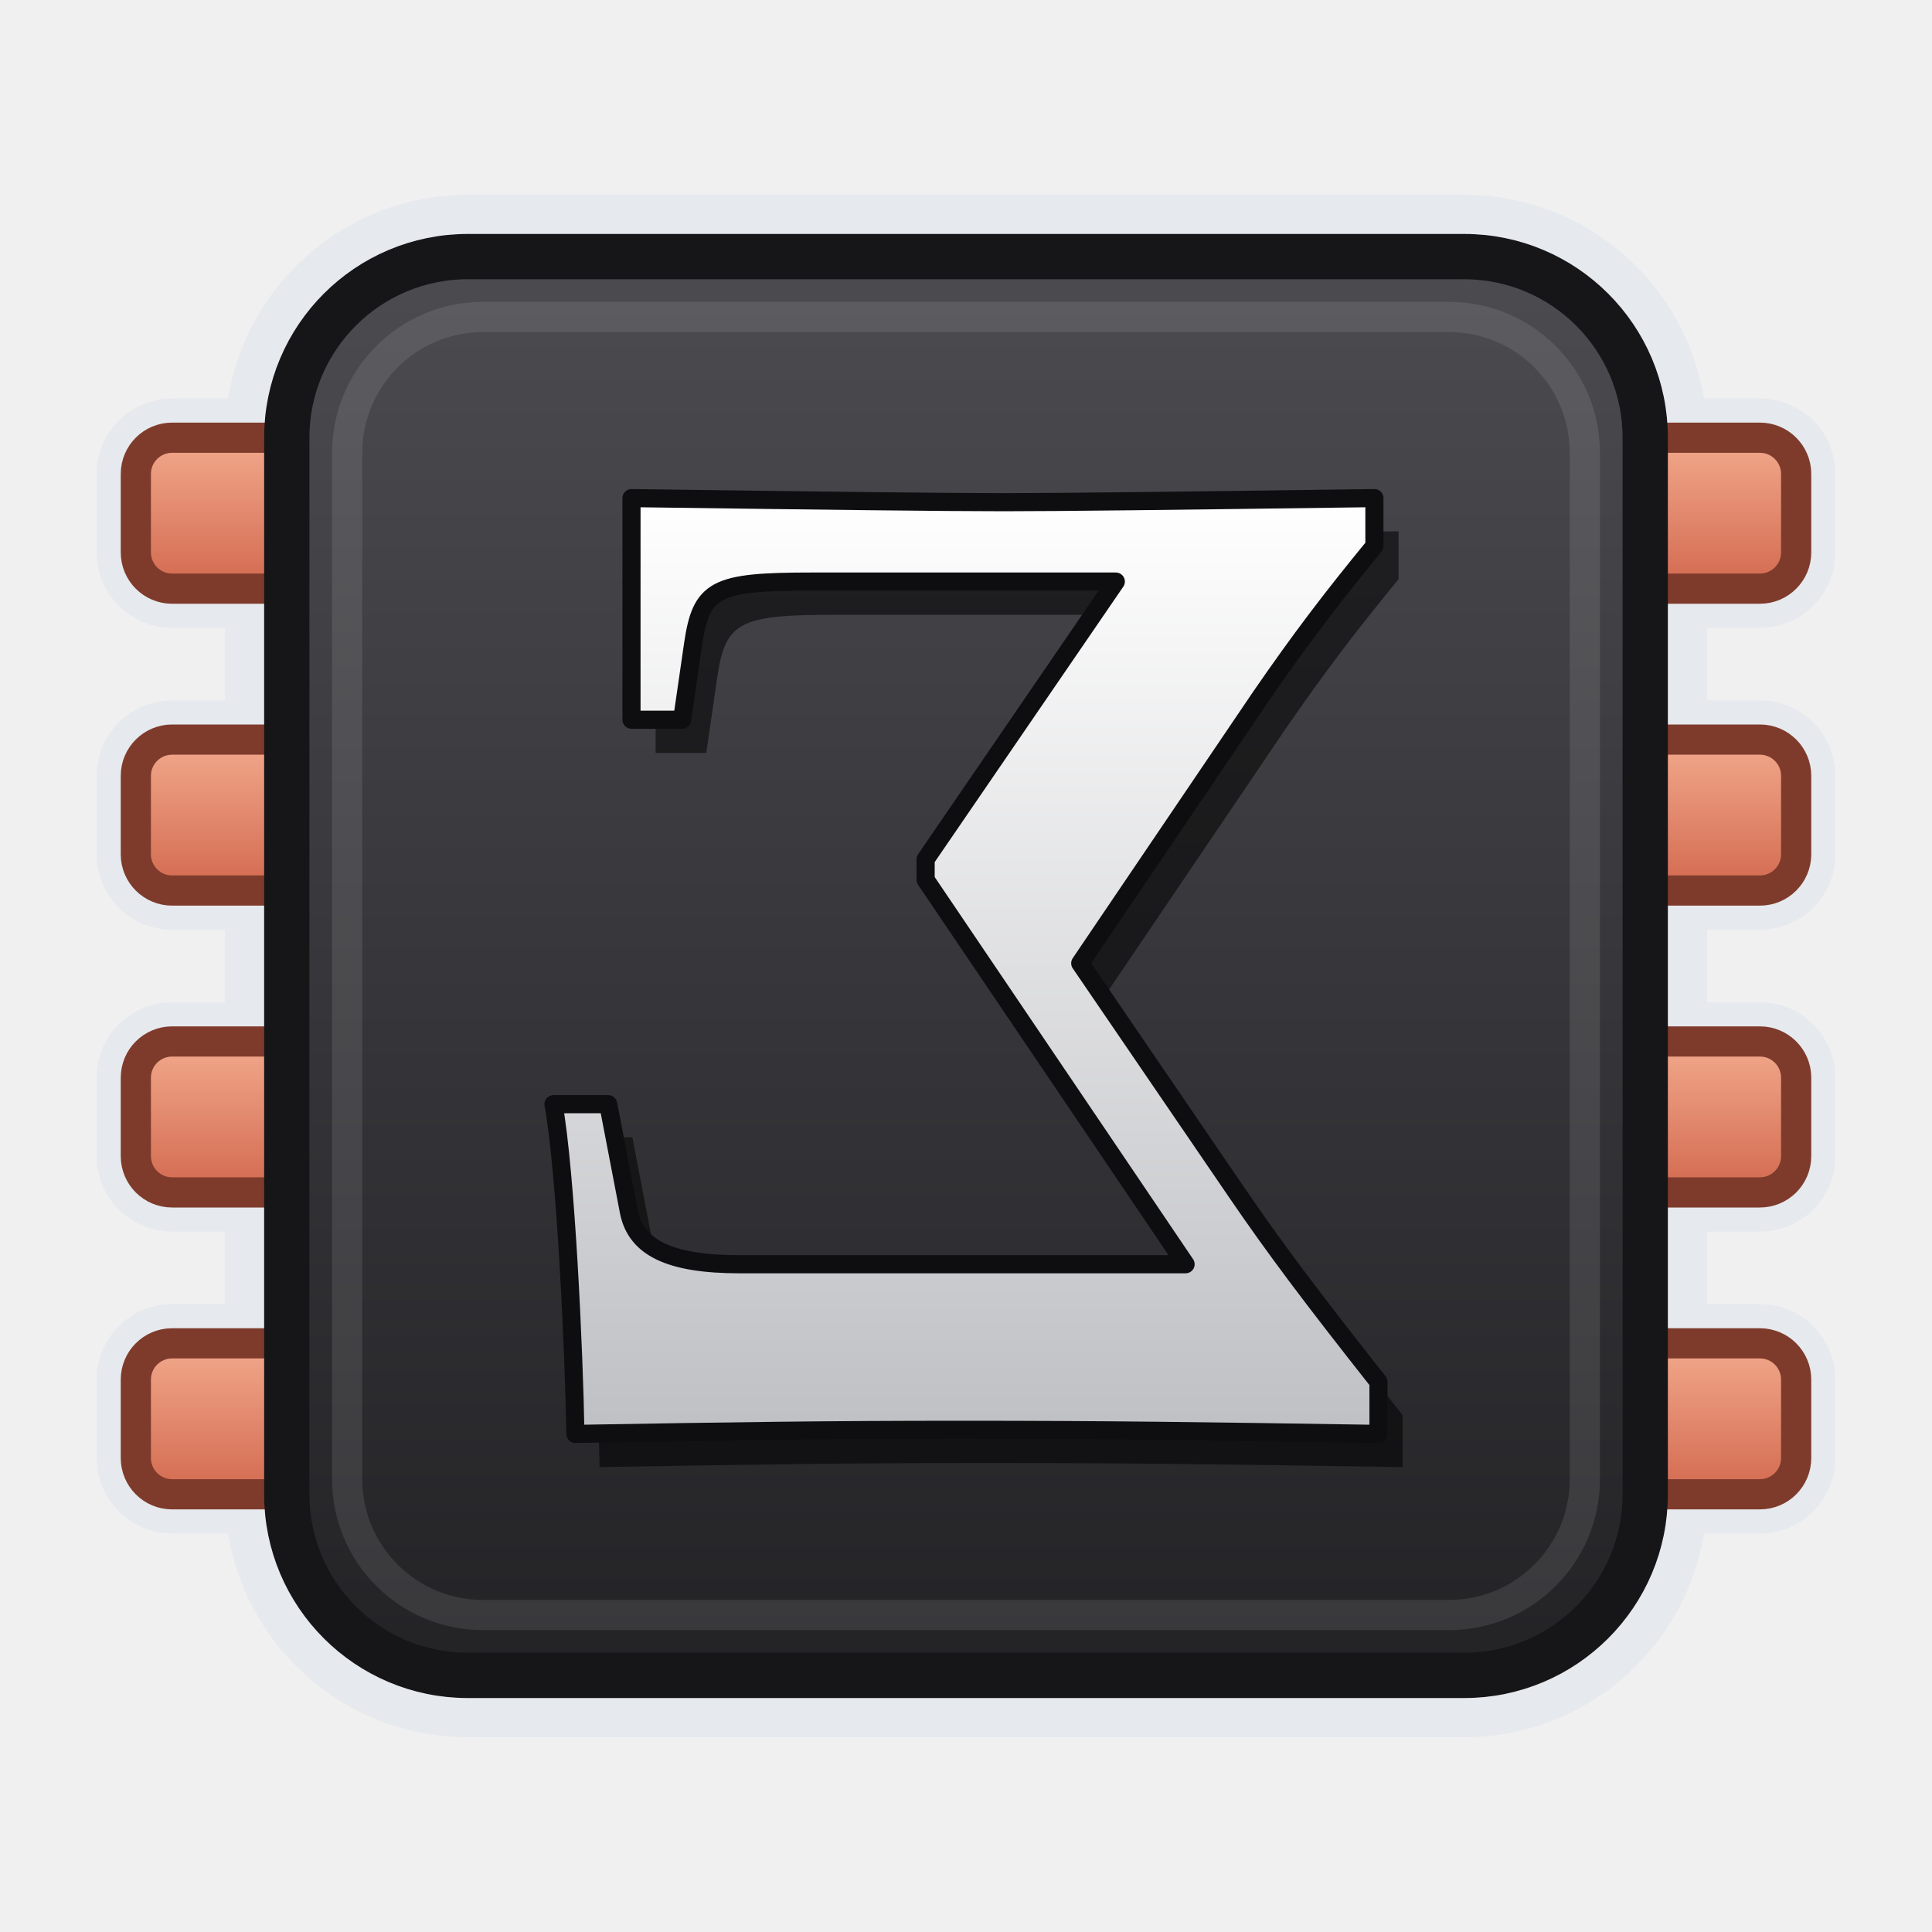
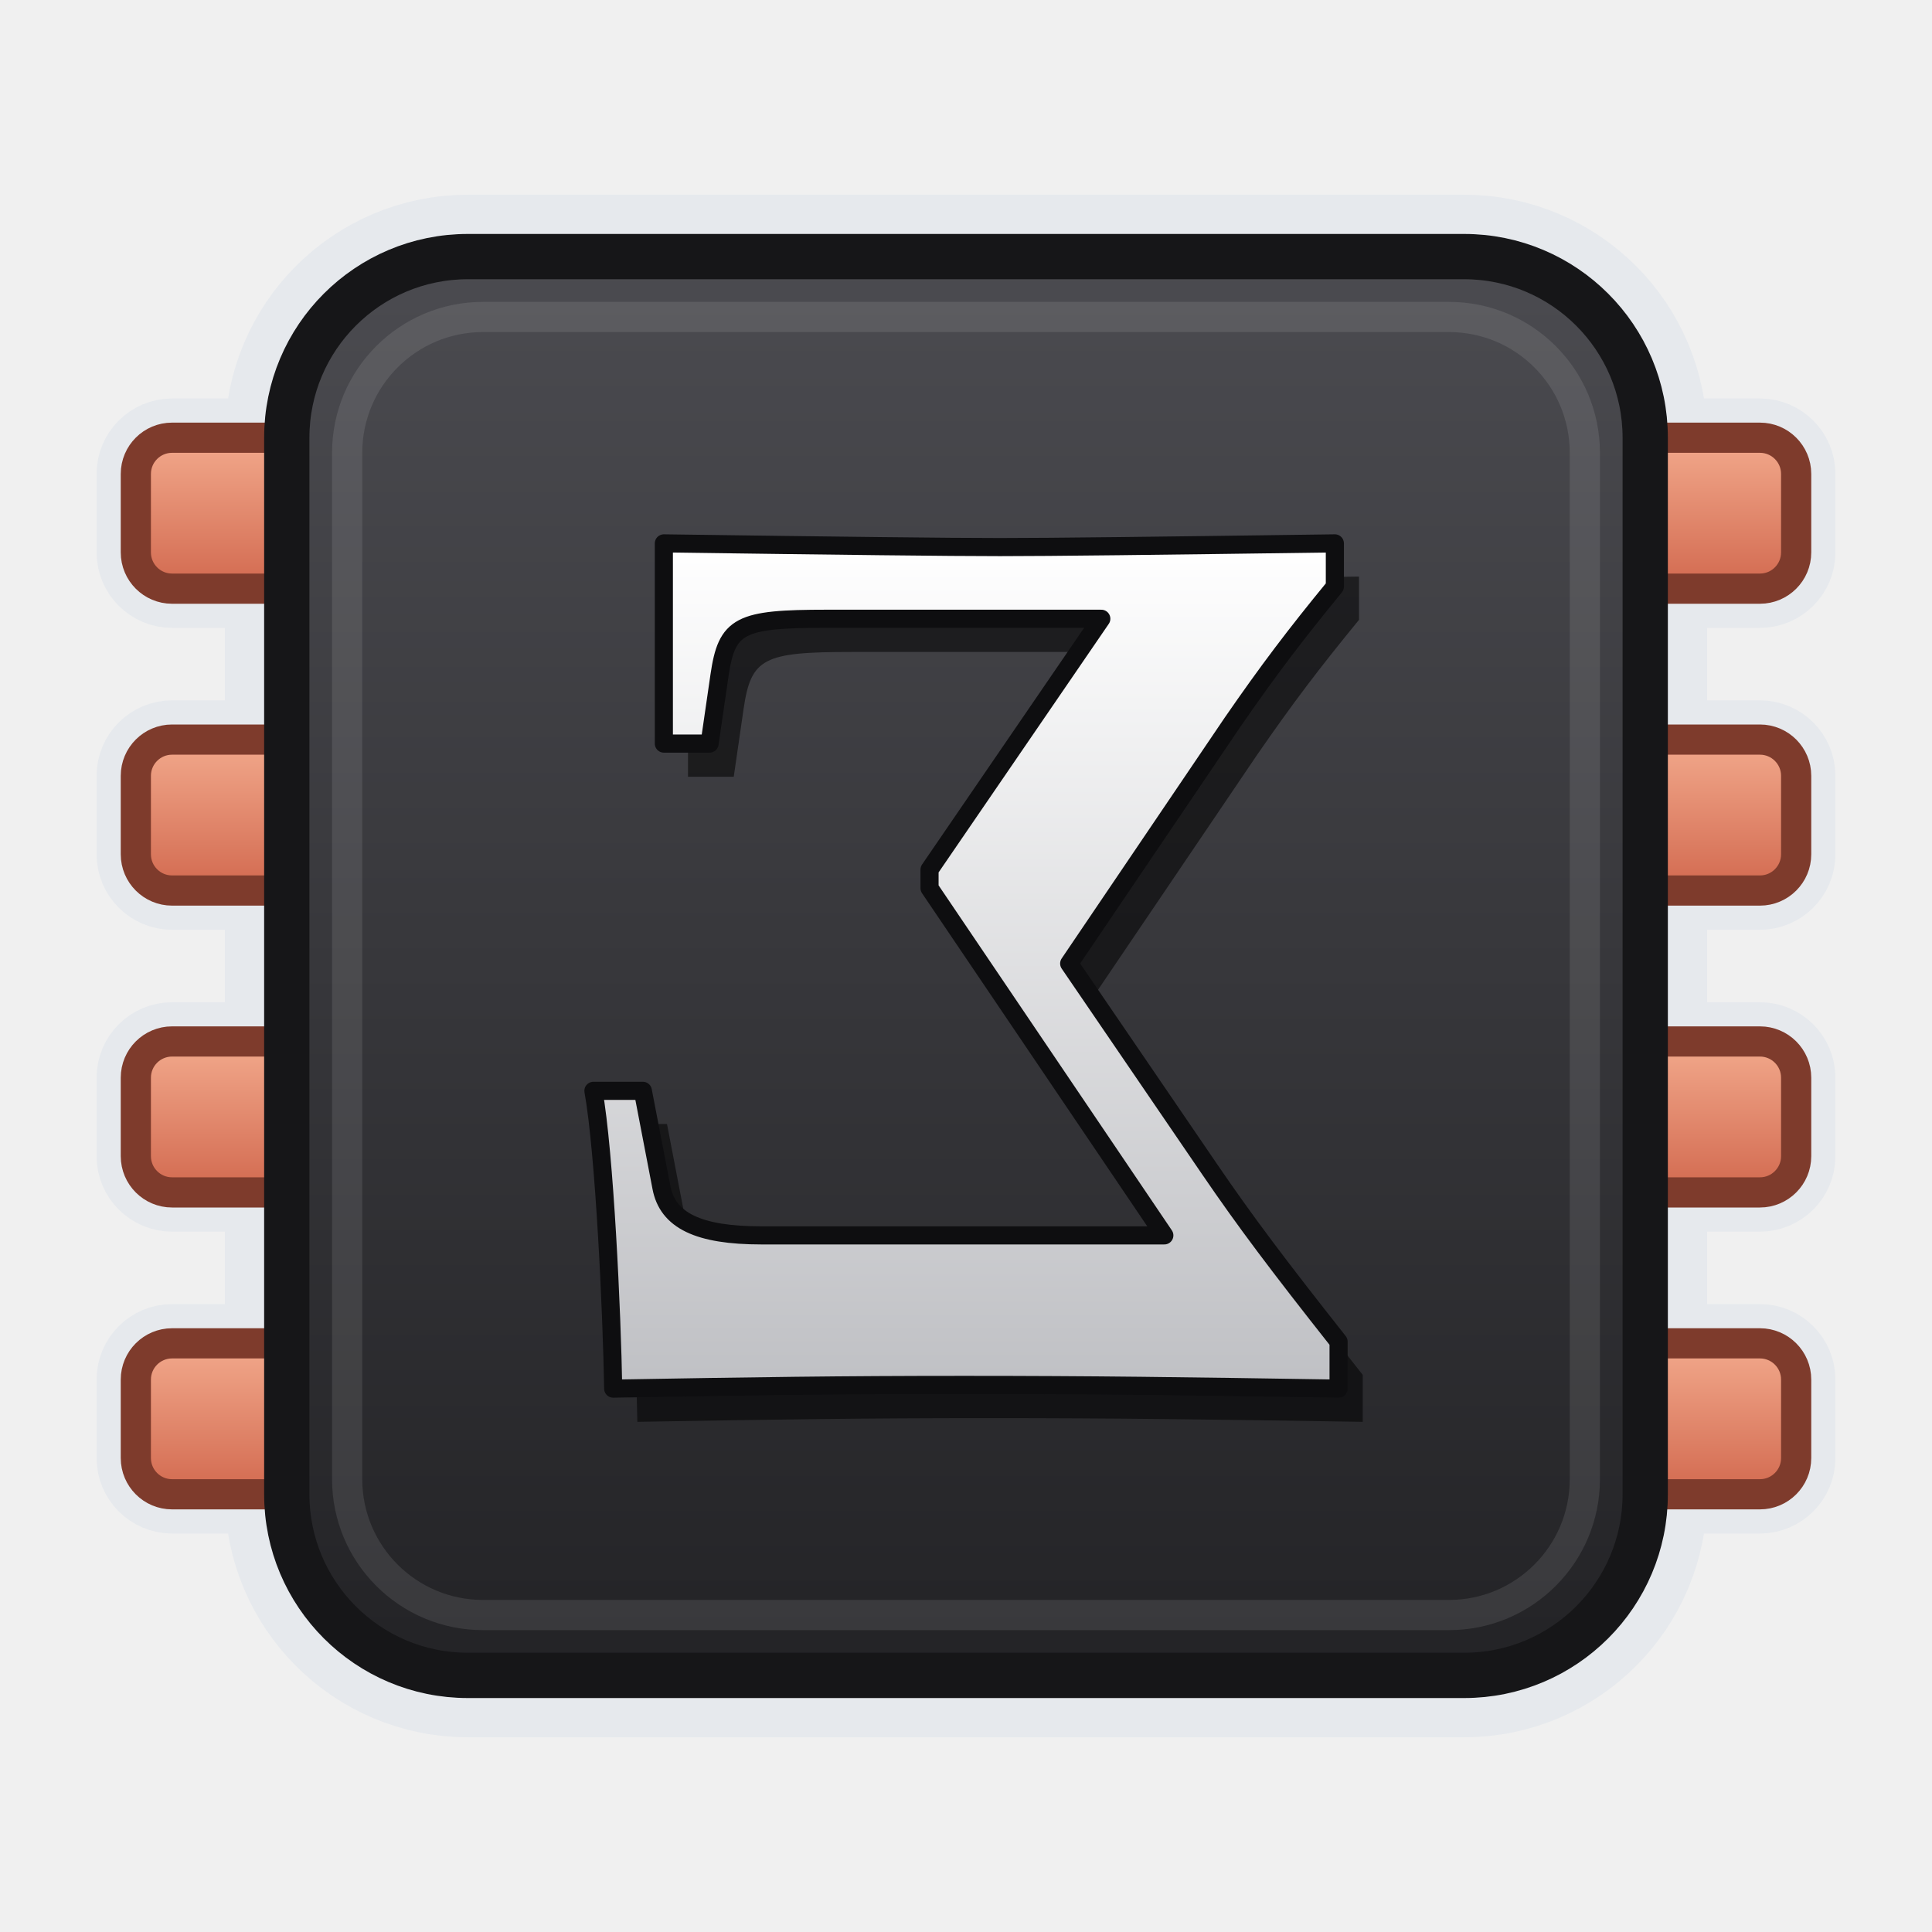
<svg xmlns="http://www.w3.org/2000/svg" width="64" height="64" viewBox="0 0 64 64">
  <defs>
    <linearGradient id="body" x1="0" y1="0" x2="0" y2="1">
      <stop offset="0" stop-color="#4B4B50" />
      <stop offset="1" stop-color="#232326" />
    </linearGradient>
    <linearGradient id="glyph" x1="0" y1="0" x2="0" y2="1">
      <stop offset="0" stop-color="#FFFFFF" />
      <stop offset="1" stop-color="#BFC0C4" />
    </linearGradient>
    <linearGradient id="pin" x1="0" y1="0" x2="0" y2="1">
      <stop offset="0" stop-color="#F2A98C" />
      <stop offset="1" stop-color="#D2694F" />
    </linearGradient>
  </defs>
  <g stroke-linejoin="round">
    <rect x="4.5" y="14.5" width="6" height="5" rx="1.2" fill="#E6E9ED" stroke="#E6E9ED" stroke-width="2.6" />
    <rect x="53.5" y="14.5" width="6" height="5" rx="1.2" fill="#E6E9ED" stroke="#E6E9ED" stroke-width="2.6" />
    <rect x="4.5" y="24.5" width="6" height="5" rx="1.2" fill="#E6E9ED" stroke="#E6E9ED" stroke-width="2.6" />
    <rect x="53.5" y="24.5" width="6" height="5" rx="1.2" fill="#E6E9ED" stroke="#E6E9ED" stroke-width="2.6" />
    <rect x="4.5" y="34.5" width="6" height="5" rx="1.2" fill="#E6E9ED" stroke="#E6E9ED" stroke-width="2.6" />
    <rect x="53.5" y="34.5" width="6" height="5" rx="1.2" fill="#E6E9ED" stroke="#E6E9ED" stroke-width="2.6" />
    <rect x="4.5" y="44.5" width="6" height="5" rx="1.2" fill="#E6E9ED" stroke="#E6E9ED" stroke-width="2.6" />
    <rect x="53.5" y="44.5" width="6" height="5" rx="1.2" fill="#E6E9ED" stroke="#E6E9ED" stroke-width="2.6" />
    <rect x="9.5" y="8.5" width="45" height="47" rx="6" fill="#E6E9ED" stroke="#E6E9ED" stroke-width="4.1" />
  </g>
  <rect x="4.5" y="14.5" width="6" height="5" rx="1.2" fill="url(#pin)" stroke="#7E3B2C" stroke-width="1" />
  <rect x="53.5" y="14.5" width="6" height="5" rx="1.2" fill="url(#pin)" stroke="#7E3B2C" stroke-width="1" />
  <rect x="4.5" y="24.5" width="6" height="5" rx="1.2" fill="url(#pin)" stroke="#7E3B2C" stroke-width="1" />
  <rect x="53.5" y="24.5" width="6" height="5" rx="1.2" fill="url(#pin)" stroke="#7E3B2C" stroke-width="1" />
  <rect x="4.5" y="34.5" width="6" height="5" rx="1.2" fill="url(#pin)" stroke="#7E3B2C" stroke-width="1" />
  <rect x="53.5" y="34.5" width="6" height="5" rx="1.2" fill="url(#pin)" stroke="#7E3B2C" stroke-width="1" />
  <rect x="4.5" y="44.5" width="6" height="5" rx="1.2" fill="url(#pin)" stroke="#7E3B2C" stroke-width="1" />
  <rect x="53.5" y="44.5" width="6" height="5" rx="1.2" fill="url(#pin)" stroke="#7E3B2C" stroke-width="1" />
  <rect x="9.5" y="8.5" width="45" height="47" rx="6" fill="url(#body)" stroke="#161618" stroke-width="1.5" />
  <rect x="11.5" y="10.5" width="41" height="43" rx="4.5" fill="none" stroke="#FFFFFF" stroke-opacity="0.10" stroke-width="1" />
-   <path d="M45.664 47.5C39.909 47.409 36.645 47.364 31.932 47.364C27.355 47.364 24.318 47.409 19.061 47.5C19.015 44.735 18.743 38.844 18.336 36.577H20.148L20.828 40.113C21.055 41.336 22.188 41.88 24.499 41.88H39.274L30.663 29.145V28.465L36.963 19.265H26.901C23.683 19.265 23.23 19.491 22.958 21.349L22.596 23.842H20.919V16.5C27.536 16.591 31.343 16.636 33.246 16.636C35.15 16.636 38.866 16.591 45.529 16.5V18.086C44.078 19.854 43.081 21.168 41.767 23.072L35.784 31.909L40.951 39.478C42.22 41.336 43.444 42.968 45.664 45.778Z" transform="translate(0.8 1.1)" fill="#000000" fill-opacity="0.55" />
-   <path d="M45.664 47.5C39.909 47.409 36.645 47.364 31.932 47.364C27.355 47.364 24.318 47.409 19.061 47.5C19.015 44.735 18.743 38.844 18.336 36.577H20.148L20.828 40.113C21.055 41.336 22.188 41.88 24.499 41.88H39.274L30.663 29.145V28.465L36.963 19.265H26.901C23.683 19.265 23.23 19.491 22.958 21.349L22.596 23.842H20.919V16.5C27.536 16.591 31.343 16.636 33.246 16.636C35.15 16.636 38.866 16.591 45.529 16.5V18.086C44.078 19.854 43.081 21.168 41.767 23.072L35.784 31.909L40.951 39.478C42.22 41.336 43.444 42.968 45.664 45.778Z" fill="url(#glyph)" stroke="#0E0E10" stroke-width="0.6" stroke-linejoin="round" />
+   <path d="M44.342 46.0C39.143 45.918 36.196 45.877 31.939 45.877C27.804 45.877 25.061 45.918 20.313 46.0C20.272 43.503 20.026 38.181 19.658 36.135H21.295L21.909 39.327C22.114 40.433 23.137 40.924 25.225 40.924H38.57L30.792 29.421V28.807L36.482 20.497H27.395C24.488 20.497 24.079 20.702 23.833 22.38L23.506 24.632H21.991V18C27.968 18.082 31.406 18.123 33.126 18.123C34.845 18.123 38.202 18.082 44.219 18V19.433C42.909 21.029 42.009 22.216 40.822 23.936L35.418 31.918L40.085 38.754C41.231 40.433 42.336 41.906 44.342 44.444Z" transform="translate(0.8 1.1)" fill="#000000" fill-opacity="0.55" />
+   <path d="M44.342 46.0C39.143 45.918 36.196 45.877 31.939 45.877C27.804 45.877 25.061 45.918 20.313 46.0C20.272 43.503 20.026 38.181 19.658 36.135H21.295L21.909 39.327C22.114 40.433 23.137 40.924 25.225 40.924H38.57L30.792 29.421V28.807L36.482 20.497H27.395C24.488 20.497 24.079 20.702 23.833 22.38L23.506 24.632H21.991V18C27.968 18.082 31.406 18.123 33.126 18.123C34.845 18.123 38.202 18.082 44.219 18V19.433C42.909 21.029 42.009 22.216 40.822 23.936L35.418 31.918L40.085 38.754C41.231 40.433 42.336 41.906 44.342 44.444Z" fill="url(#glyph)" stroke="#0E0E10" stroke-width="0.6" stroke-linejoin="round" />
</svg>
